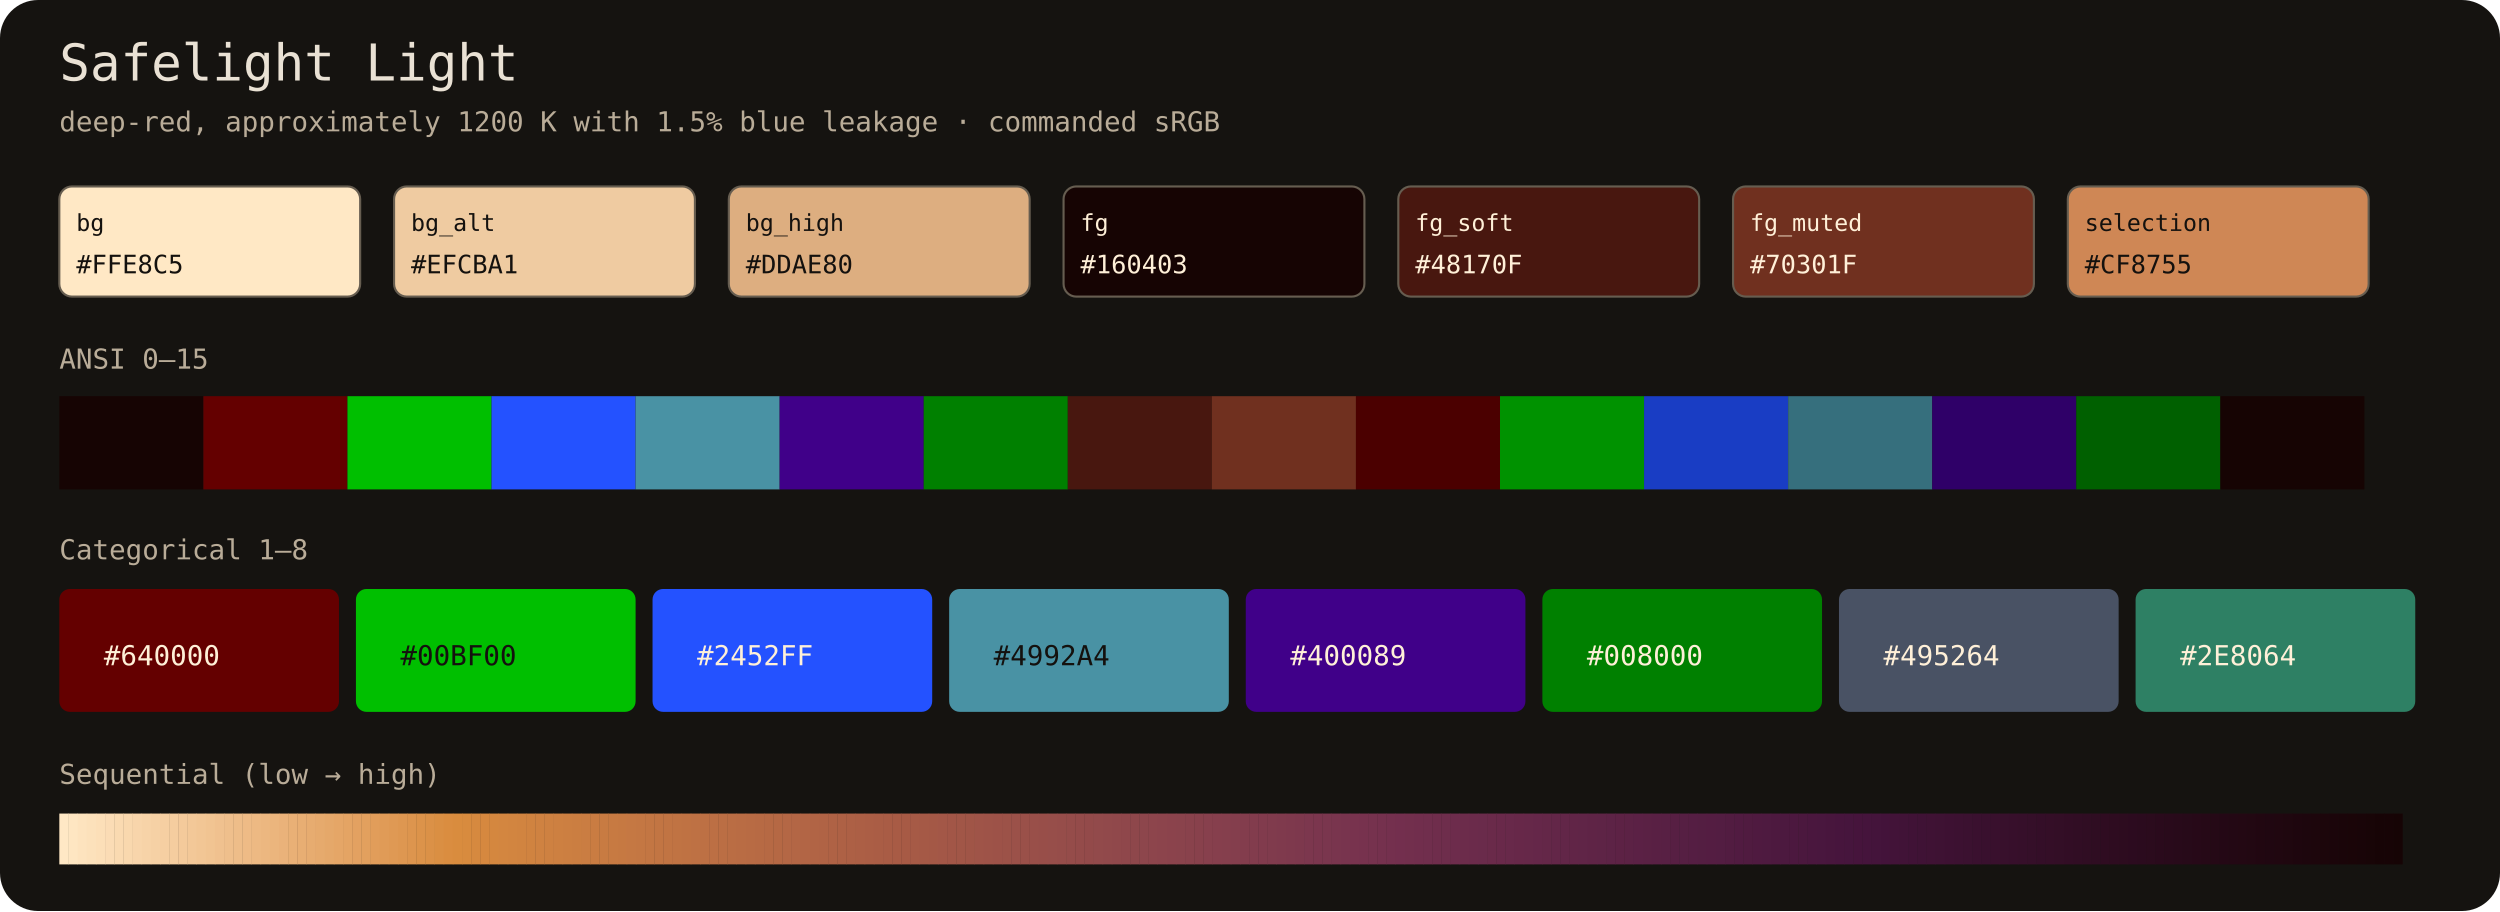
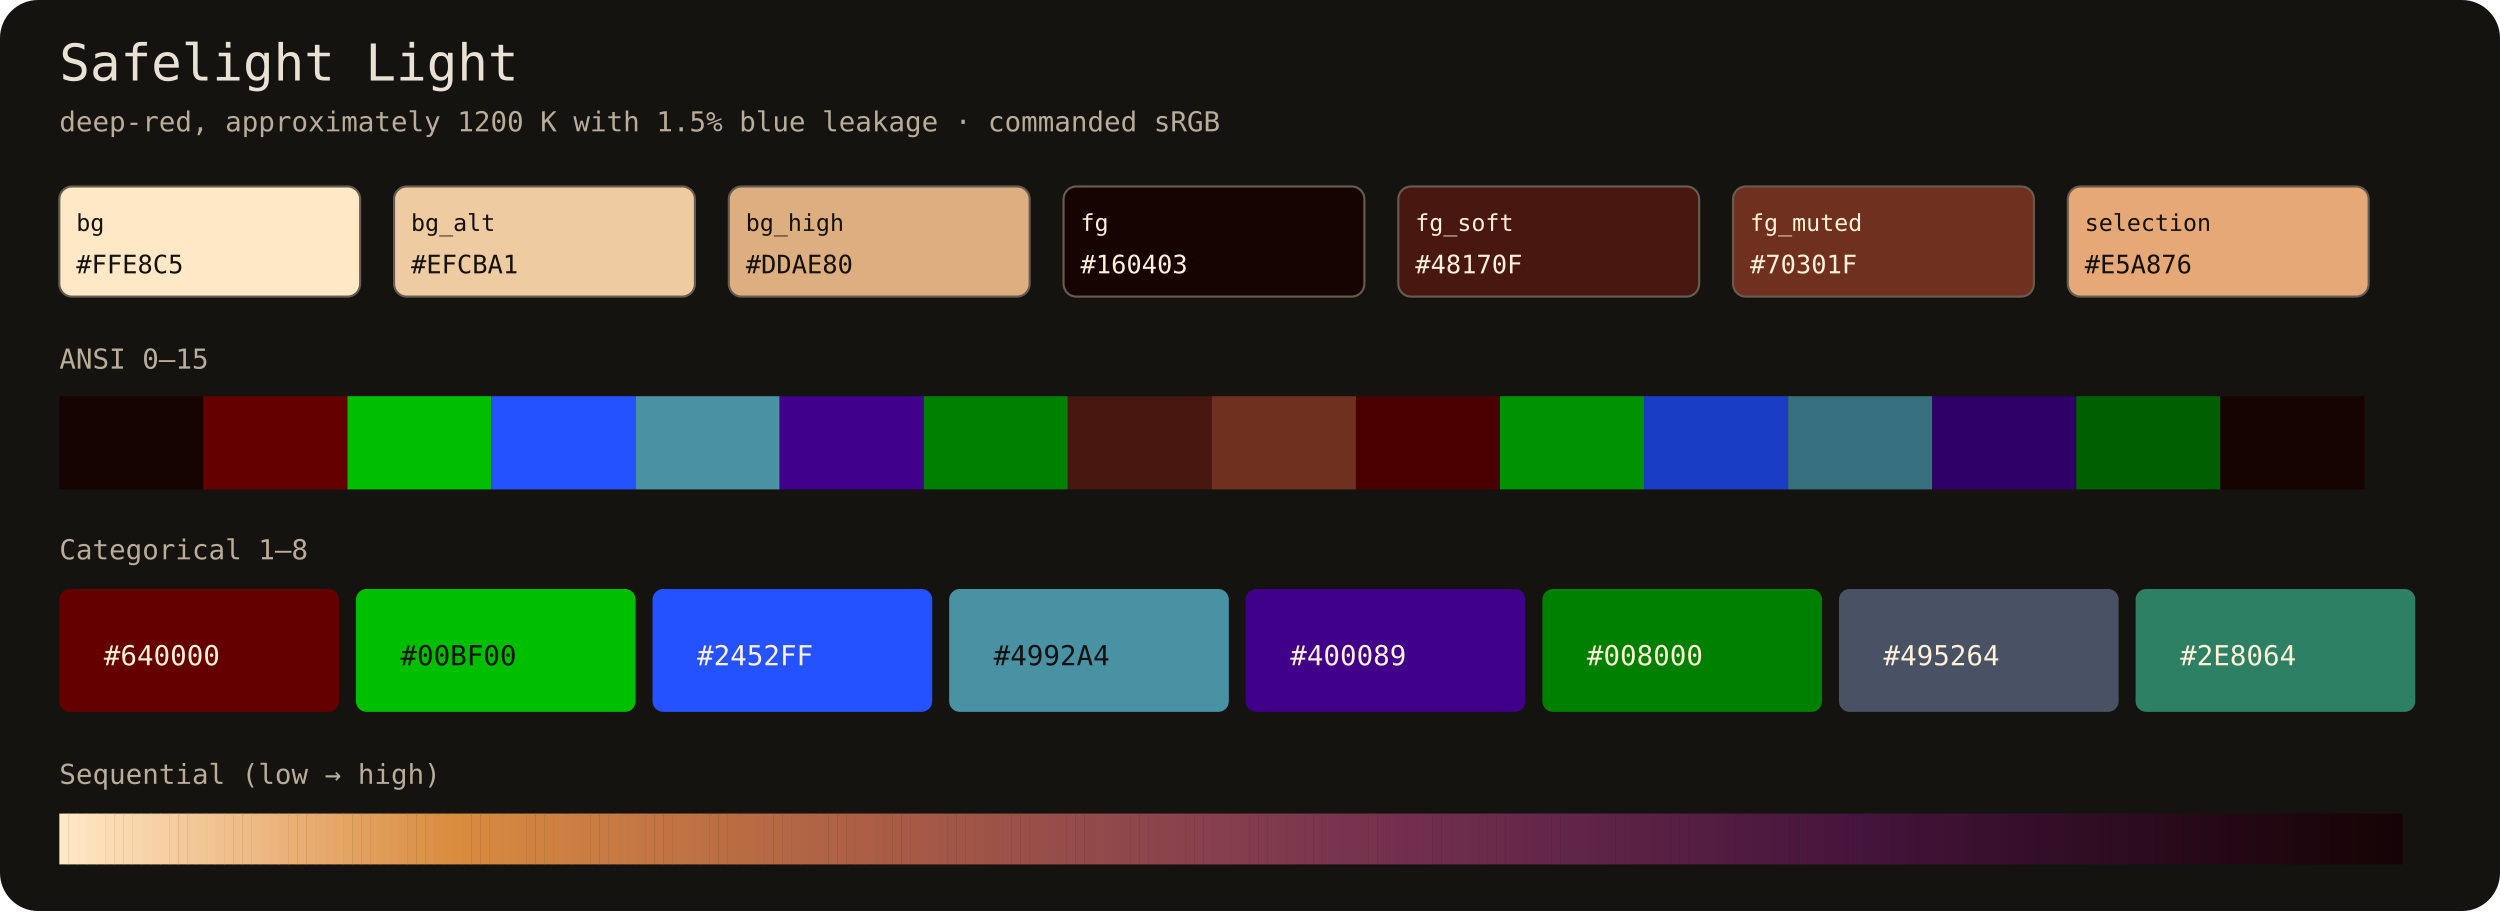
<svg xmlns="http://www.w3.org/2000/svg" width="1180" height="430" viewBox="0 0 1180 430">
  <rect width="100%" height="100%" rx="18" fill="#151310" />
  <text x="28" y="38" fill="#E9E1D4" font-size="24" font-family="ui-monospace, SFMono-Regular, Menlo, monospace">Safelight Light</text>
  <text x="28" y="62" fill="#B9AC98" font-size="13" font-family="ui-monospace, SFMono-Regular, Menlo, monospace">deep-red, approximately 1200 K with 1.5% blue leakage · commanded sRGB</text>
  <rect x="28" y="88" width="142" height="52" rx="6" fill="#FFE8C5" stroke="#665D50" />
  <text x="36" y="109" fill="#14110E" font-size="11" font-family="ui-monospace, SFMono-Regular, Menlo, monospace">bg</text>
  <text x="36" y="129" fill="#14110E" font-size="12" font-family="ui-monospace, SFMono-Regular, Menlo, monospace">#FFE8C5</text>
  <rect x="186" y="88" width="142" height="52" rx="6" fill="#EFCBA1" stroke="#665D50" />
  <text x="194" y="109" fill="#14110E" font-size="11" font-family="ui-monospace, SFMono-Regular, Menlo, monospace">bg_alt</text>
  <text x="194" y="129" fill="#14110E" font-size="12" font-family="ui-monospace, SFMono-Regular, Menlo, monospace">#EFCBA1</text>
  <rect x="344" y="88" width="142" height="52" rx="6" fill="#DDAE80" stroke="#665D50" />
  <text x="352" y="109" fill="#14110E" font-size="11" font-family="ui-monospace, SFMono-Regular, Menlo, monospace">bg_high</text>
  <text x="352" y="129" fill="#14110E" font-size="12" font-family="ui-monospace, SFMono-Regular, Menlo, monospace">#DDAE80</text>
  <rect x="502" y="88" width="142" height="52" rx="6" fill="#160403" stroke="#665D50" />
  <text x="510" y="109" fill="#FFF0D8" font-size="11" font-family="ui-monospace, SFMono-Regular, Menlo, monospace">fg</text>
  <text x="510" y="129" fill="#FFF0D8" font-size="12" font-family="ui-monospace, SFMono-Regular, Menlo, monospace">#160403</text>
  <rect x="660" y="88" width="142" height="52" rx="6" fill="#48170F" stroke="#665D50" />
  <text x="668" y="109" fill="#FFF0D8" font-size="11" font-family="ui-monospace, SFMono-Regular, Menlo, monospace">fg_soft</text>
  <text x="668" y="129" fill="#FFF0D8" font-size="12" font-family="ui-monospace, SFMono-Regular, Menlo, monospace">#48170F</text>
  <rect x="818" y="88" width="142" height="52" rx="6" fill="#70301F" stroke="#665D50" />
  <text x="826" y="109" fill="#FFF0D8" font-size="11" font-family="ui-monospace, SFMono-Regular, Menlo, monospace">fg_muted</text>
  <text x="826" y="129" fill="#FFF0D8" font-size="12" font-family="ui-monospace, SFMono-Regular, Menlo, monospace">#70301F</text>
-   <rect x="976" y="88" width="142" height="52" rx="6" fill="#CF8755" stroke="#665D50" />
+   <rect x="976" y="88" width="142" height="52" rx="6" fill="#E5A876" stroke="#665D50" />
  <text x="984" y="109" fill="#14110E" font-size="11" font-family="ui-monospace, SFMono-Regular, Menlo, monospace">selection</text>
-   <text x="984" y="129" fill="#14110E" font-size="12" font-family="ui-monospace, SFMono-Regular, Menlo, monospace">#CF8755</text>
+   <text x="984" y="129" fill="#14110E" font-size="12" font-family="ui-monospace, SFMono-Regular, Menlo, monospace">#E5A876</text>
  <text x="28" y="174" fill="#B9AC98" font-size="13" font-family="ui-monospace, SFMono-Regular, Menlo, monospace">ANSI 0–15</text>
  <rect x="28" y="187" width="68" height="44" fill="#160403" />
  <rect x="96" y="187" width="68" height="44" fill="#640000" />
  <rect x="164" y="187" width="68" height="44" fill="#00BF00" />
  <rect x="232" y="187" width="68" height="44" fill="#2452FF" />
  <rect x="300" y="187" width="68" height="44" fill="#4992A4" />
  <rect x="368" y="187" width="68" height="44" fill="#400089" />
  <rect x="436" y="187" width="68" height="44" fill="#008000" />
  <rect x="504" y="187" width="68" height="44" fill="#48170F" />
  <rect x="572" y="187" width="68" height="44" fill="#70301F" />
  <rect x="640" y="187" width="68" height="44" fill="#4B0000" />
  <rect x="708" y="187" width="68" height="44" fill="#009200" />
  <rect x="776" y="187" width="68" height="44" fill="#193DC4" />
  <rect x="844" y="187" width="68" height="44" fill="#366F7D" />
  <rect x="912" y="187" width="68" height="44" fill="#2F0068" />
  <rect x="980" y="187" width="68" height="44" fill="#006000" />
  <rect x="1048" y="187" width="68" height="44" fill="#160403" />
  <text x="28" y="264" fill="#B9AC98" font-size="13" font-family="ui-monospace, SFMono-Regular, Menlo, monospace">Categorical 1–8</text>
  <rect x="28" y="278" width="132" height="58" rx="5" fill="#640000" />
  <text x="49" y="314" fill="#FFF0D8" font-size="13" font-family="ui-monospace, SFMono-Regular, Menlo, monospace">#640000</text>
  <rect x="168" y="278" width="132" height="58" rx="5" fill="#00BF00" />
  <text x="189" y="314" fill="#14110E" font-size="13" font-family="ui-monospace, SFMono-Regular, Menlo, monospace">#00BF00</text>
  <rect x="308" y="278" width="132" height="58" rx="5" fill="#2452FF" />
  <text x="329" y="314" fill="#FFF0D8" font-size="13" font-family="ui-monospace, SFMono-Regular, Menlo, monospace">#2452FF</text>
  <rect x="448" y="278" width="132" height="58" rx="5" fill="#4992A4" />
  <text x="469" y="314" fill="#14110E" font-size="13" font-family="ui-monospace, SFMono-Regular, Menlo, monospace">#4992A4</text>
  <rect x="588" y="278" width="132" height="58" rx="5" fill="#400089" />
  <text x="609" y="314" fill="#FFF0D8" font-size="13" font-family="ui-monospace, SFMono-Regular, Menlo, monospace">#400089</text>
  <rect x="728" y="278" width="132" height="58" rx="5" fill="#008000" />
  <text x="749" y="314" fill="#FFF0D8" font-size="13" font-family="ui-monospace, SFMono-Regular, Menlo, monospace">#008000</text>
  <rect x="868" y="278" width="132" height="58" rx="5" fill="#495264" />
  <text x="889" y="314" fill="#FFF0D8" font-size="13" font-family="ui-monospace, SFMono-Regular, Menlo, monospace">#495264</text>
  <rect x="1008" y="278" width="132" height="58" rx="5" fill="#2E8064" />
  <text x="1029" y="314" fill="#FFF0D8" font-size="13" font-family="ui-monospace, SFMono-Regular, Menlo, monospace">#2E8064</text>
  <text x="28" y="370" fill="#B9AC98" font-size="13" font-family="ui-monospace, SFMono-Regular, Menlo, monospace">Sequential (low → high)</text>
  <rect x="28.00" y="384" width="4.5" height="24" fill="#FFE8C5" />
  <rect x="32.32" y="384" width="4.5" height="24" fill="#FEE6C2" />
  <rect x="36.64" y="384" width="4.5" height="24" fill="#FDE3BE" />
  <rect x="40.96" y="384" width="4.5" height="24" fill="#FCE1BB" />
  <rect x="45.28" y="384" width="4.5" height="24" fill="#FCDFB8" />
  <rect x="49.60" y="384" width="4.5" height="24" fill="#FBDCB5" />
  <rect x="53.92" y="384" width="4.5" height="24" fill="#FADAB1" />
  <rect x="58.24" y="384" width="4.5" height="24" fill="#F9D8AE" />
  <rect x="62.56" y="384" width="4.5" height="24" fill="#F8D5AB" />
  <rect x="66.88" y="384" width="4.5" height="24" fill="#F7D3A8" />
  <rect x="71.20" y="384" width="4.5" height="24" fill="#F6D1A5" />
  <rect x="75.52" y="384" width="4.5" height="24" fill="#F6CFA2" />
  <rect x="79.84" y="384" width="4.5" height="24" fill="#F5CD9F" />
  <rect x="84.16" y="384" width="4.5" height="24" fill="#F4CA9B" />
  <rect x="88.48" y="384" width="4.5" height="24" fill="#F3C898" />
  <rect x="92.80" y="384" width="4.5" height="24" fill="#F2C695" />
  <rect x="97.12" y="384" width="4.5" height="24" fill="#F1C492" />
  <rect x="101.44" y="384" width="4.5" height="24" fill="#F0C18F" />
  <rect x="105.76" y="384" width="4.5" height="24" fill="#EFBF8C" />
  <rect x="110.08" y="384" width="4.5" height="24" fill="#EEBD89" />
  <rect x="114.40" y="384" width="4.5" height="24" fill="#EEBB86" />
  <rect x="118.72" y="384" width="4.5" height="24" fill="#EDB983" />
  <rect x="123.04" y="384" width="4.5" height="24" fill="#ECB780" />
  <rect x="127.36" y="384" width="4.5" height="24" fill="#EBB57D" />
  <rect x="131.68" y="384" width="4.5" height="24" fill="#EAB27A" />
  <rect x="136.00" y="384" width="4.5" height="24" fill="#E9B076" />
  <rect x="140.32" y="384" width="4.5" height="24" fill="#E8AE73" />
  <rect x="144.64" y="384" width="4.5" height="24" fill="#E7AC70" />
  <rect x="148.96" y="384" width="4.5" height="24" fill="#E6AA6D" />
  <rect x="153.28" y="384" width="4.5" height="24" fill="#E5A86A" />
  <rect x="157.60" y="384" width="4.5" height="24" fill="#E5A667" />
  <rect x="161.92" y="384" width="4.5" height="24" fill="#E4A464" />
  <rect x="166.24" y="384" width="4.5" height="24" fill="#E3A161" />
  <rect x="170.56" y="384" width="4.5" height="24" fill="#E2A05E" />
  <rect x="174.88" y="384" width="4.5" height="24" fill="#E19D5A" />
  <rect x="179.20" y="384" width="4.5" height="24" fill="#E09B57" />
  <rect x="183.52" y="384" width="4.5" height="24" fill="#DF9954" />
  <rect x="187.84" y="384" width="4.5" height="24" fill="#DE9751" />
  <rect x="192.16" y="384" width="4.5" height="24" fill="#DD954E" />
  <rect x="196.48" y="384" width="4.5" height="24" fill="#DC934A" />
  <rect x="200.80" y="384" width="4.5" height="24" fill="#DB9147" />
  <rect x="205.12" y="384" width="4.5" height="24" fill="#DA8F43" />
  <rect x="209.44" y="384" width="4.5" height="24" fill="#DA8D40" />
  <rect x="213.76" y="384" width="4.5" height="24" fill="#D98C3E" />
  <rect x="218.08" y="384" width="4.5" height="24" fill="#D88B3E" />
  <rect x="222.40" y="384" width="4.5" height="24" fill="#D6893F" />
  <rect x="226.72" y="384" width="4.5" height="24" fill="#D6883F" />
  <rect x="231.04" y="384" width="4.5" height="24" fill="#D4873F" />
  <rect x="235.36" y="384" width="4.5" height="24" fill="#D38640" />
  <rect x="239.68" y="384" width="4.5" height="24" fill="#D28540" />
  <rect x="244.00" y="384" width="4.5" height="24" fill="#D18440" />
  <rect x="248.32" y="384" width="4.5" height="24" fill="#D08340" />
  <rect x="252.64" y="384" width="4.5" height="24" fill="#CF8241" />
  <rect x="256.96" y="384" width="4.5" height="24" fill="#CE8141" />
  <rect x="261.28" y="384" width="4.5" height="24" fill="#CD8041" />
  <rect x="265.60" y="384" width="4.5" height="24" fill="#CC7F41" />
  <rect x="269.92" y="384" width="4.5" height="24" fill="#CB7E41" />
  <rect x="274.24" y="384" width="4.5" height="24" fill="#CA7D42" />
  <rect x="278.56" y="384" width="4.5" height="24" fill="#C97C42" />
  <rect x="282.88" y="384" width="4.5" height="24" fill="#C87B42" />
  <rect x="287.20" y="384" width="4.5" height="24" fill="#C77A42" />
  <rect x="291.52" y="384" width="4.5" height="24" fill="#C67942" />
  <rect x="295.84" y="384" width="4.5" height="24" fill="#C57843" />
  <rect x="300.16" y="384" width="4.5" height="24" fill="#C47743" />
  <rect x="304.48" y="384" width="4.5" height="24" fill="#C37643" />
  <rect x="308.80" y="384" width="4.5" height="24" fill="#C27543" />
  <rect x="313.12" y="384" width="4.5" height="24" fill="#C17443" />
  <rect x="317.44" y="384" width="4.5" height="24" fill="#C07343" />
  <rect x="321.76" y="384" width="4.5" height="24" fill="#BF7243" />
  <rect x="326.08" y="384" width="4.5" height="24" fill="#BE7144" />
  <rect x="330.40" y="384" width="4.5" height="24" fill="#BD7044" />
  <rect x="334.72" y="384" width="4.5" height="24" fill="#BC6F44" />
  <rect x="339.04" y="384" width="4.5" height="24" fill="#BB6E44" />
  <rect x="343.36" y="384" width="4.5" height="24" fill="#BA6D44" />
  <rect x="347.68" y="384" width="4.5" height="24" fill="#B96C44" />
  <rect x="352.00" y="384" width="4.5" height="24" fill="#B86B44" />
  <rect x="356.32" y="384" width="4.5" height="24" fill="#B76A44" />
  <rect x="360.64" y="384" width="4.5" height="24" fill="#B66944" />
  <rect x="364.96" y="384" width="4.5" height="24" fill="#B56844" />
  <rect x="369.28" y="384" width="4.5" height="24" fill="#B46745" />
  <rect x="373.60" y="384" width="4.5" height="24" fill="#B36645" />
  <rect x="377.92" y="384" width="4.5" height="24" fill="#B26545" />
  <rect x="382.24" y="384" width="4.5" height="24" fill="#B16445" />
  <rect x="386.56" y="384" width="4.5" height="24" fill="#B06345" />
  <rect x="390.88" y="384" width="4.5" height="24" fill="#AF6245" />
  <rect x="395.20" y="384" width="4.5" height="24" fill="#AE6145" />
  <rect x="399.52" y="384" width="4.5" height="24" fill="#AD6045" />
  <rect x="403.84" y="384" width="4.5" height="24" fill="#AC5F45" />
  <rect x="408.16" y="384" width="4.5" height="24" fill="#AB5E45" />
  <rect x="412.48" y="384" width="4.5" height="24" fill="#AA5D45" />
  <rect x="416.80" y="384" width="4.5" height="24" fill="#A95C45" />
  <rect x="421.12" y="384" width="4.5" height="24" fill="#A85B45" />
  <rect x="425.44" y="384" width="4.5" height="24" fill="#A75A45" />
  <rect x="429.76" y="384" width="4.5" height="24" fill="#A65A46" />
  <rect x="434.08" y="384" width="4.5" height="24" fill="#A55946" />
  <rect x="438.40" y="384" width="4.5" height="24" fill="#A45846" />
  <rect x="442.72" y="384" width="4.5" height="24" fill="#A35747" />
  <rect x="447.04" y="384" width="4.5" height="24" fill="#A25647" />
  <rect x="451.36" y="384" width="4.5" height="24" fill="#A15647" />
  <rect x="455.68" y="384" width="4.5" height="24" fill="#A05547" />
  <rect x="460.00" y="384" width="4.5" height="24" fill="#9F5448" />
  <rect x="464.32" y="384" width="4.5" height="24" fill="#9E5348" />
  <rect x="468.64" y="384" width="4.5" height="24" fill="#9D5248" />
  <rect x="472.96" y="384" width="4.5" height="24" fill="#9C5248" />
  <rect x="477.28" y="384" width="4.5" height="24" fill="#9B5149" />
  <rect x="481.60" y="384" width="4.5" height="24" fill="#9A5049" />
  <rect x="485.92" y="384" width="4.5" height="24" fill="#994F49" />
  <rect x="490.24" y="384" width="4.5" height="24" fill="#984E49" />
  <rect x="494.56" y="384" width="4.5" height="24" fill="#974E4A" />
  <rect x="498.88" y="384" width="4.5" height="24" fill="#964D4A" />
  <rect x="503.20" y="384" width="4.5" height="24" fill="#954C4A" />
  <rect x="507.52" y="384" width="4.5" height="24" fill="#944B4A" />
  <rect x="511.84" y="384" width="4.5" height="24" fill="#934A4A" />
  <rect x="516.16" y="384" width="4.5" height="24" fill="#924A4B" />
  <rect x="520.48" y="384" width="4.5" height="24" fill="#91494B" />
  <rect x="524.80" y="384" width="4.5" height="24" fill="#90484B" />
  <rect x="529.12" y="384" width="4.5" height="24" fill="#8F474B" />
  <rect x="533.44" y="384" width="4.5" height="24" fill="#8E474B" />
  <rect x="537.76" y="384" width="4.5" height="24" fill="#8D464C" />
  <rect x="542.08" y="384" width="4.5" height="24" fill="#8D454C" />
  <rect x="546.40" y="384" width="4.5" height="24" fill="#8C444C" />
  <rect x="550.72" y="384" width="4.5" height="24" fill="#8B434C" />
  <rect x="555.04" y="384" width="4.5" height="24" fill="#8A434C" />
  <rect x="559.36" y="384" width="4.5" height="24" fill="#89424C" />
  <rect x="563.68" y="384" width="4.5" height="24" fill="#88414C" />
  <rect x="568.00" y="384" width="4.5" height="24" fill="#87404D" />
  <rect x="572.32" y="384" width="4.5" height="24" fill="#863F4D" />
  <rect x="576.64" y="384" width="4.5" height="24" fill="#853F4D" />
  <rect x="580.96" y="384" width="4.5" height="24" fill="#843E4D" />
  <rect x="585.28" y="384" width="4.5" height="24" fill="#833D4D" />
  <rect x="589.60" y="384" width="4.5" height="24" fill="#823C4D" />
  <rect x="593.92" y="384" width="4.5" height="24" fill="#813B4D" />
  <rect x="598.24" y="384" width="4.5" height="24" fill="#803B4D" />
  <rect x="602.56" y="384" width="4.5" height="24" fill="#7F3A4D" />
  <rect x="606.88" y="384" width="4.5" height="24" fill="#7E394D" />
  <rect x="611.20" y="384" width="4.5" height="24" fill="#7D384D" />
  <rect x="615.52" y="384" width="4.5" height="24" fill="#7C374E" />
  <rect x="619.84" y="384" width="4.5" height="24" fill="#7B364E" />
  <rect x="624.16" y="384" width="4.5" height="24" fill="#7A364E" />
  <rect x="628.48" y="384" width="4.5" height="24" fill="#79354E" />
  <rect x="632.80" y="384" width="4.5" height="24" fill="#78344E" />
  <rect x="637.12" y="384" width="4.5" height="24" fill="#78334E" />
  <rect x="641.44" y="384" width="4.5" height="24" fill="#77324E" />
  <rect x="645.76" y="384" width="4.5" height="24" fill="#76324E" />
  <rect x="650.08" y="384" width="4.5" height="24" fill="#75314E" />
  <rect x="654.40" y="384" width="4.5" height="24" fill="#74304E" />
  <rect x="658.72" y="384" width="4.5" height="24" fill="#732F4E" />
  <rect x="663.04" y="384" width="4.5" height="24" fill="#722F4D" />
  <rect x="667.36" y="384" width="4.5" height="24" fill="#712E4D" />
  <rect x="671.68" y="384" width="4.5" height="24" fill="#702E4D" />
  <rect x="676.00" y="384" width="4.5" height="24" fill="#6F2D4C" />
  <rect x="680.32" y="384" width="4.5" height="24" fill="#6E2D4C" />
  <rect x="684.64" y="384" width="4.5" height="24" fill="#6D2C4C" />
  <rect x="688.96" y="384" width="4.5" height="24" fill="#6C2C4B" />
  <rect x="693.28" y="384" width="4.5" height="24" fill="#6B2B4B" />
  <rect x="697.60" y="384" width="4.5" height="24" fill="#6A2B4B" />
  <rect x="701.92" y="384" width="4.5" height="24" fill="#6A2A4A" />
  <rect x="706.24" y="384" width="4.5" height="24" fill="#69294A" />
  <rect x="710.56" y="384" width="4.5" height="24" fill="#68294A" />
  <rect x="714.88" y="384" width="4.5" height="24" fill="#672849" />
  <rect x="719.20" y="384" width="4.5" height="24" fill="#662849" />
  <rect x="723.52" y="384" width="4.5" height="24" fill="#652749" />
  <rect x="727.84" y="384" width="4.5" height="24" fill="#642748" />
  <rect x="732.16" y="384" width="4.5" height="24" fill="#632648" />
  <rect x="736.48" y="384" width="4.5" height="24" fill="#622648" />
  <rect x="740.80" y="384" width="4.5" height="24" fill="#612547" />
  <rect x="745.12" y="384" width="4.5" height="24" fill="#602547" />
  <rect x="749.44" y="384" width="4.5" height="24" fill="#5F2446" />
  <rect x="753.76" y="384" width="4.5" height="24" fill="#5E2446" />
  <rect x="758.08" y="384" width="4.5" height="24" fill="#5D2346" />
  <rect x="762.40" y="384" width="4.5" height="24" fill="#5D2245" />
  <rect x="766.72" y="384" width="4.5" height="24" fill="#5C2245" />
  <rect x="771.04" y="384" width="4.5" height="24" fill="#5B2145" />
  <rect x="775.36" y="384" width="4.5" height="24" fill="#5A2144" />
  <rect x="779.68" y="384" width="4.5" height="24" fill="#592044" />
  <rect x="784.00" y="384" width="4.5" height="24" fill="#582044" />
  <rect x="788.32" y="384" width="4.5" height="24" fill="#571F43" />
  <rect x="792.64" y="384" width="4.5" height="24" fill="#561F43" />
  <rect x="796.96" y="384" width="4.5" height="24" fill="#551E43" />
  <rect x="801.28" y="384" width="4.5" height="24" fill="#541E42" />
  <rect x="805.60" y="384" width="4.5" height="24" fill="#541D42" />
  <rect x="809.92" y="384" width="4.5" height="24" fill="#531D42" />
  <rect x="814.24" y="384" width="4.5" height="24" fill="#521C41" />
  <rect x="818.56" y="384" width="4.5" height="24" fill="#511B41" />
  <rect x="822.88" y="384" width="4.5" height="24" fill="#501B40" />
  <rect x="827.20" y="384" width="4.5" height="24" fill="#4F1A40" />
  <rect x="831.52" y="384" width="4.5" height="24" fill="#4E1A40" />
  <rect x="835.84" y="384" width="4.5" height="24" fill="#4D193F" />
  <rect x="840.16" y="384" width="4.5" height="24" fill="#4C193F" />
  <rect x="844.48" y="384" width="4.5" height="24" fill="#4C183F" />
  <rect x="848.80" y="384" width="4.5" height="24" fill="#4B183E" />
  <rect x="853.12" y="384" width="4.5" height="24" fill="#4A173E" />
  <rect x="857.44" y="384" width="4.5" height="24" fill="#49173E" />
  <rect x="861.76" y="384" width="4.5" height="24" fill="#48163D" />
  <rect x="866.08" y="384" width="4.5" height="24" fill="#47153D" />
  <rect x="870.40" y="384" width="4.5" height="24" fill="#46153D" />
  <rect x="874.72" y="384" width="4.5" height="24" fill="#46143C" />
  <rect x="879.04" y="384" width="4.5" height="24" fill="#45143C" />
  <rect x="883.36" y="384" width="4.5" height="24" fill="#44143B" />
  <rect x="887.68" y="384" width="4.5" height="24" fill="#43133A" />
  <rect x="892.00" y="384" width="4.5" height="24" fill="#421338" />
  <rect x="896.32" y="384" width="4.5" height="24" fill="#411337" />
  <rect x="900.64" y="384" width="4.5" height="24" fill="#401236" />
  <rect x="904.96" y="384" width="4.5" height="24" fill="#3F1235" />
  <rect x="909.28" y="384" width="4.5" height="24" fill="#3F1234" />
  <rect x="913.60" y="384" width="4.5" height="24" fill="#3E1233" />
  <rect x="917.92" y="384" width="4.5" height="24" fill="#3D1132" />
  <rect x="922.24" y="384" width="4.5" height="24" fill="#3C1131" />
  <rect x="926.56" y="384" width="4.5" height="24" fill="#3B1130" />
  <rect x="930.88" y="384" width="4.5" height="24" fill="#3A102F" />
  <rect x="935.20" y="384" width="4.5" height="24" fill="#39102E" />
  <rect x="939.52" y="384" width="4.5" height="24" fill="#39102D" />
  <rect x="943.84" y="384" width="4.5" height="24" fill="#38102C" />
  <rect x="948.16" y="384" width="4.5" height="24" fill="#370F2B" />
  <rect x="952.48" y="384" width="4.5" height="24" fill="#360F2A" />
  <rect x="956.80" y="384" width="4.5" height="24" fill="#350F29" />
  <rect x="961.12" y="384" width="4.5" height="24" fill="#340E28" />
  <rect x="965.44" y="384" width="4.5" height="24" fill="#340E27" />
  <rect x="969.76" y="384" width="4.5" height="24" fill="#330E26" />
  <rect x="974.08" y="384" width="4.5" height="24" fill="#320D25" />
  <rect x="978.40" y="384" width="4.5" height="24" fill="#310D24" />
  <rect x="982.72" y="384" width="4.5" height="24" fill="#300D23" />
  <rect x="987.04" y="384" width="4.5" height="24" fill="#2F0D22" />
  <rect x="991.36" y="384" width="4.5" height="24" fill="#2F0C21" />
  <rect x="995.68" y="384" width="4.5" height="24" fill="#2E0C20" />
  <rect x="1000.00" y="384" width="4.5" height="24" fill="#2D0C1F" />
  <rect x="1004.32" y="384" width="4.5" height="24" fill="#2C0B1F" />
  <rect x="1008.64" y="384" width="4.5" height="24" fill="#2B0B1E" />
  <rect x="1012.96" y="384" width="4.5" height="24" fill="#2B0B1D" />
  <rect x="1017.28" y="384" width="4.5" height="24" fill="#2A0A1C" />
  <rect x="1021.60" y="384" width="4.5" height="24" fill="#290A1B" />
  <rect x="1025.92" y="384" width="4.5" height="24" fill="#280A1A" />
  <rect x="1030.24" y="384" width="4.5" height="24" fill="#270A19" />
  <rect x="1034.56" y="384" width="4.5" height="24" fill="#270918" />
  <rect x="1038.88" y="384" width="4.5" height="24" fill="#260917" />
  <rect x="1043.20" y="384" width="4.5" height="24" fill="#250916" />
  <rect x="1047.52" y="384" width="4.5" height="24" fill="#240815" />
  <rect x="1051.84" y="384" width="4.5" height="24" fill="#230814" />
  <rect x="1056.16" y="384" width="4.5" height="24" fill="#230813" />
  <rect x="1060.48" y="384" width="4.5" height="24" fill="#220812" />
  <rect x="1064.80" y="384" width="4.5" height="24" fill="#210711" />
  <rect x="1069.12" y="384" width="4.5" height="24" fill="#200711" />
  <rect x="1073.44" y="384" width="4.5" height="24" fill="#200710" />
  <rect x="1077.76" y="384" width="4.5" height="24" fill="#1F070F" />
  <rect x="1082.08" y="384" width="4.5" height="24" fill="#1E060E" />
  <rect x="1086.40" y="384" width="4.5" height="24" fill="#1D060D" />
  <rect x="1090.72" y="384" width="4.5" height="24" fill="#1D060C" />
  <rect x="1095.04" y="384" width="4.5" height="24" fill="#1C060B" />
  <rect x="1099.36" y="384" width="4.5" height="24" fill="#1B050A" />
  <rect x="1103.68" y="384" width="4.5" height="24" fill="#1A0509" />
  <rect x="1108.00" y="384" width="4.5" height="24" fill="#1A0508" />
  <rect x="1112.32" y="384" width="4.5" height="24" fill="#190508" />
  <rect x="1116.64" y="384" width="4.5" height="24" fill="#180507" />
  <rect x="1120.96" y="384" width="4.5" height="24" fill="#170406" />
  <rect x="1125.28" y="384" width="4.5" height="24" fill="#170406" />
  <rect x="1129.60" y="384" width="4.5" height="24" fill="#160405" />
</svg>
